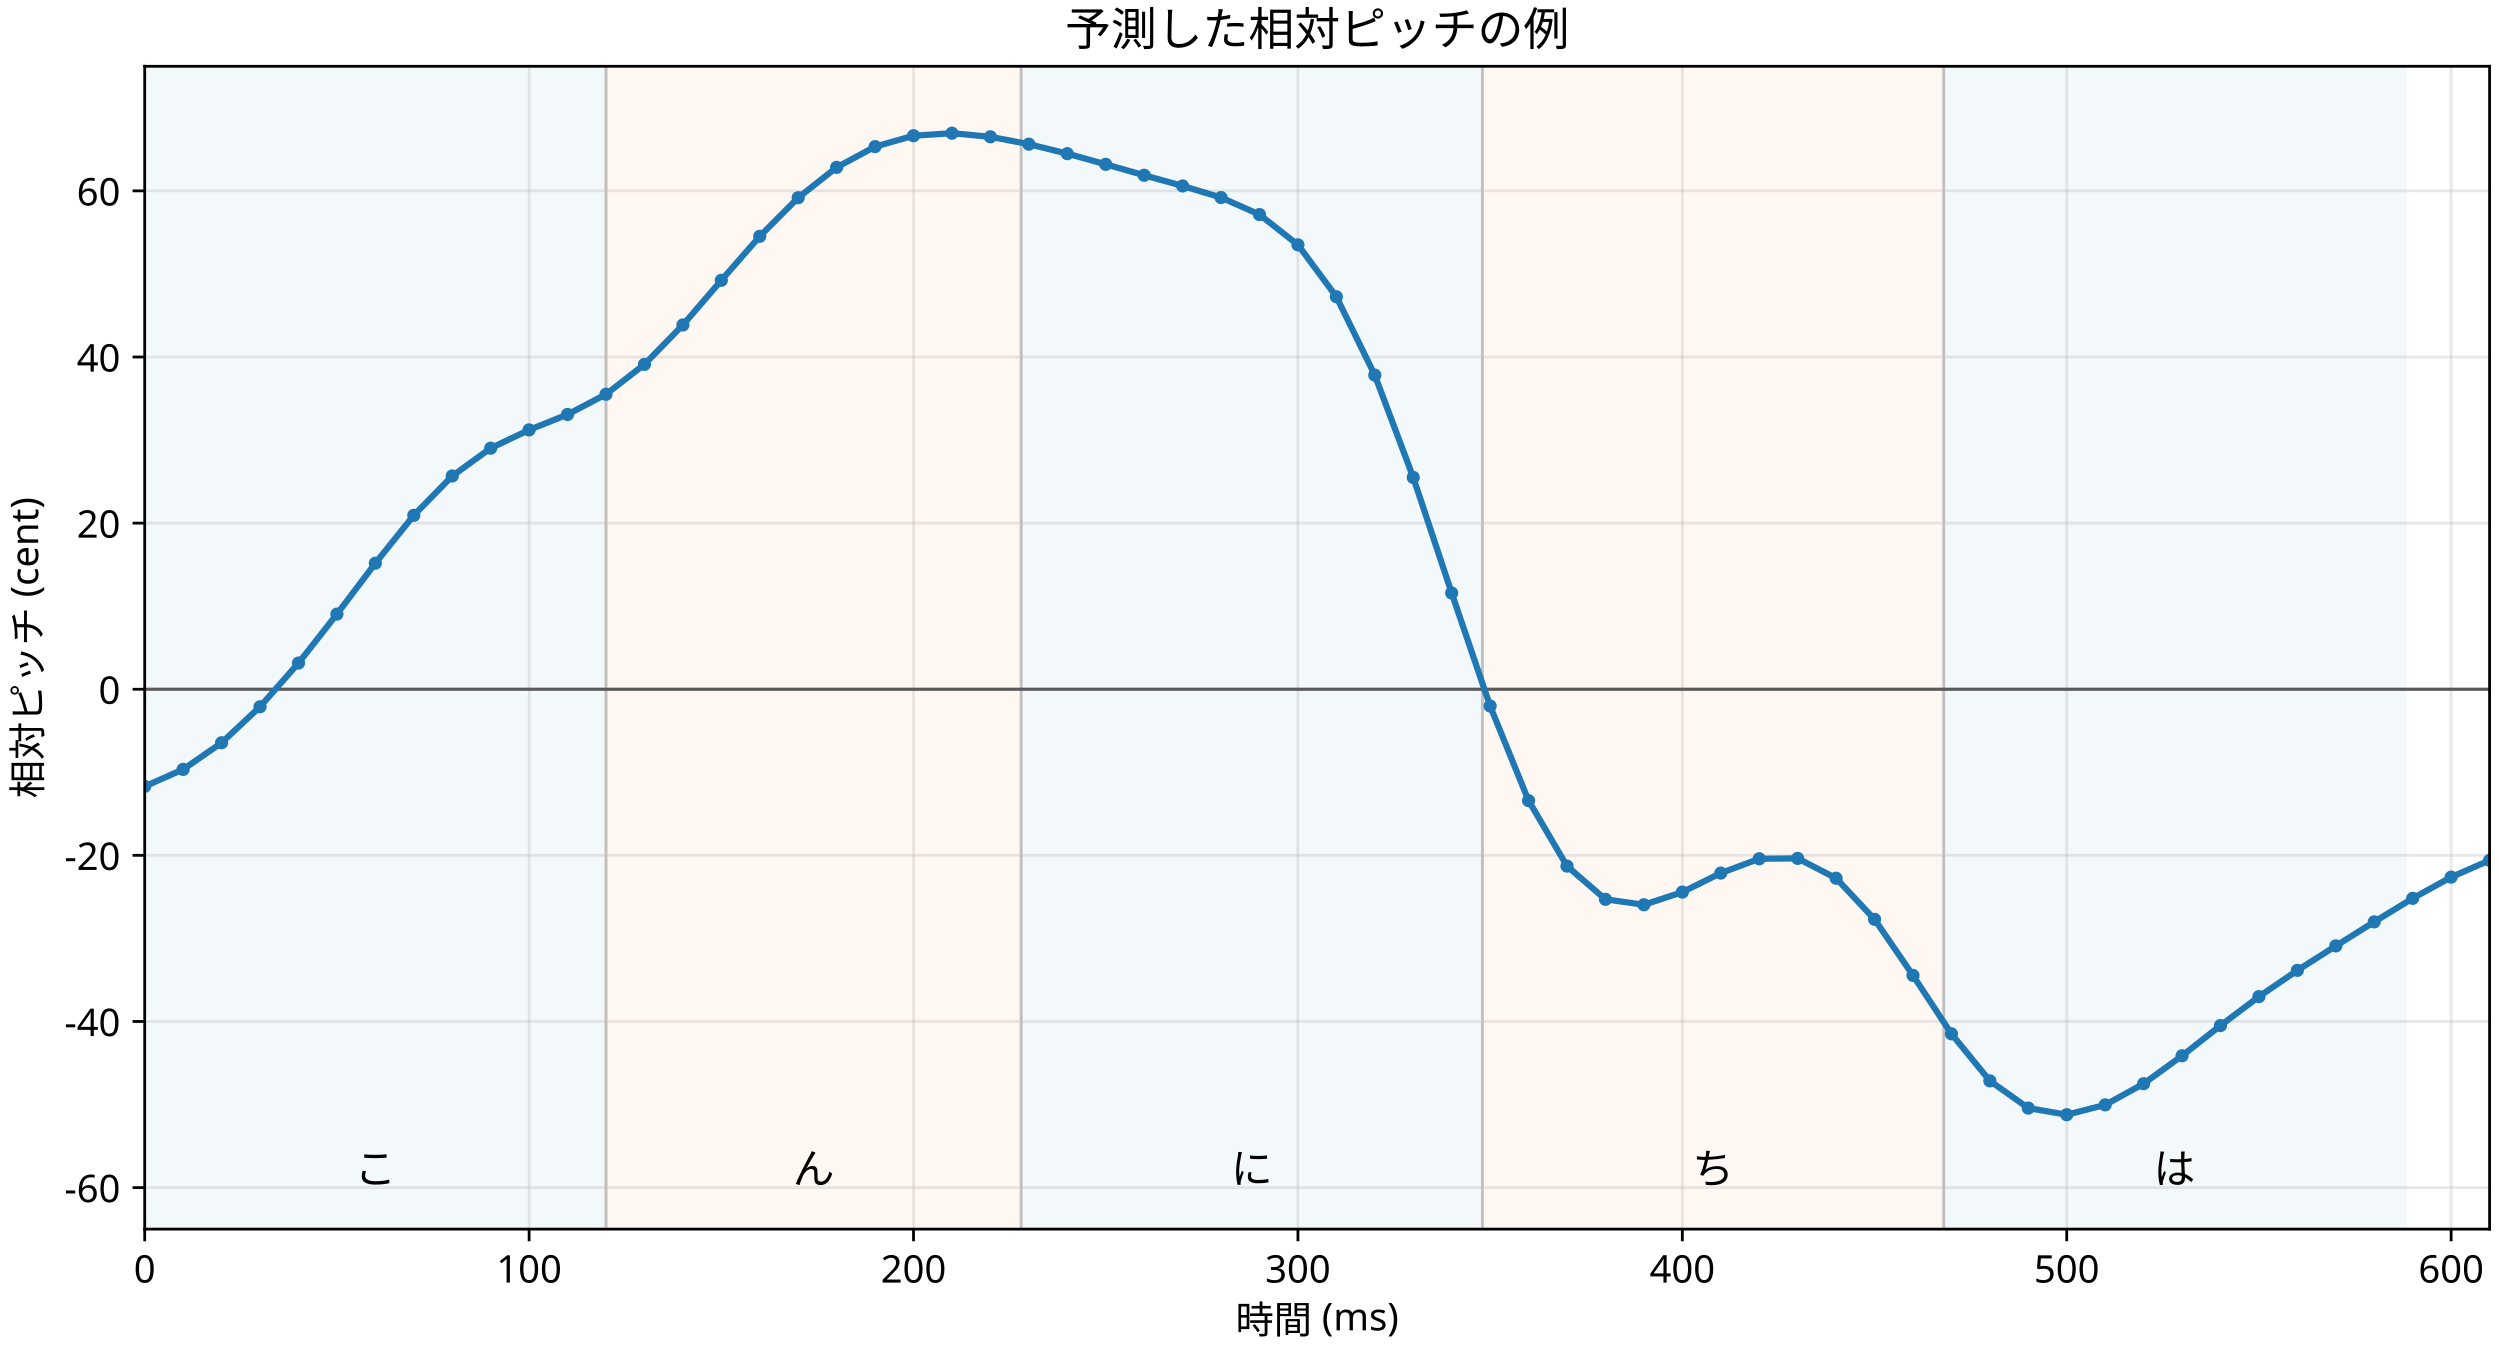
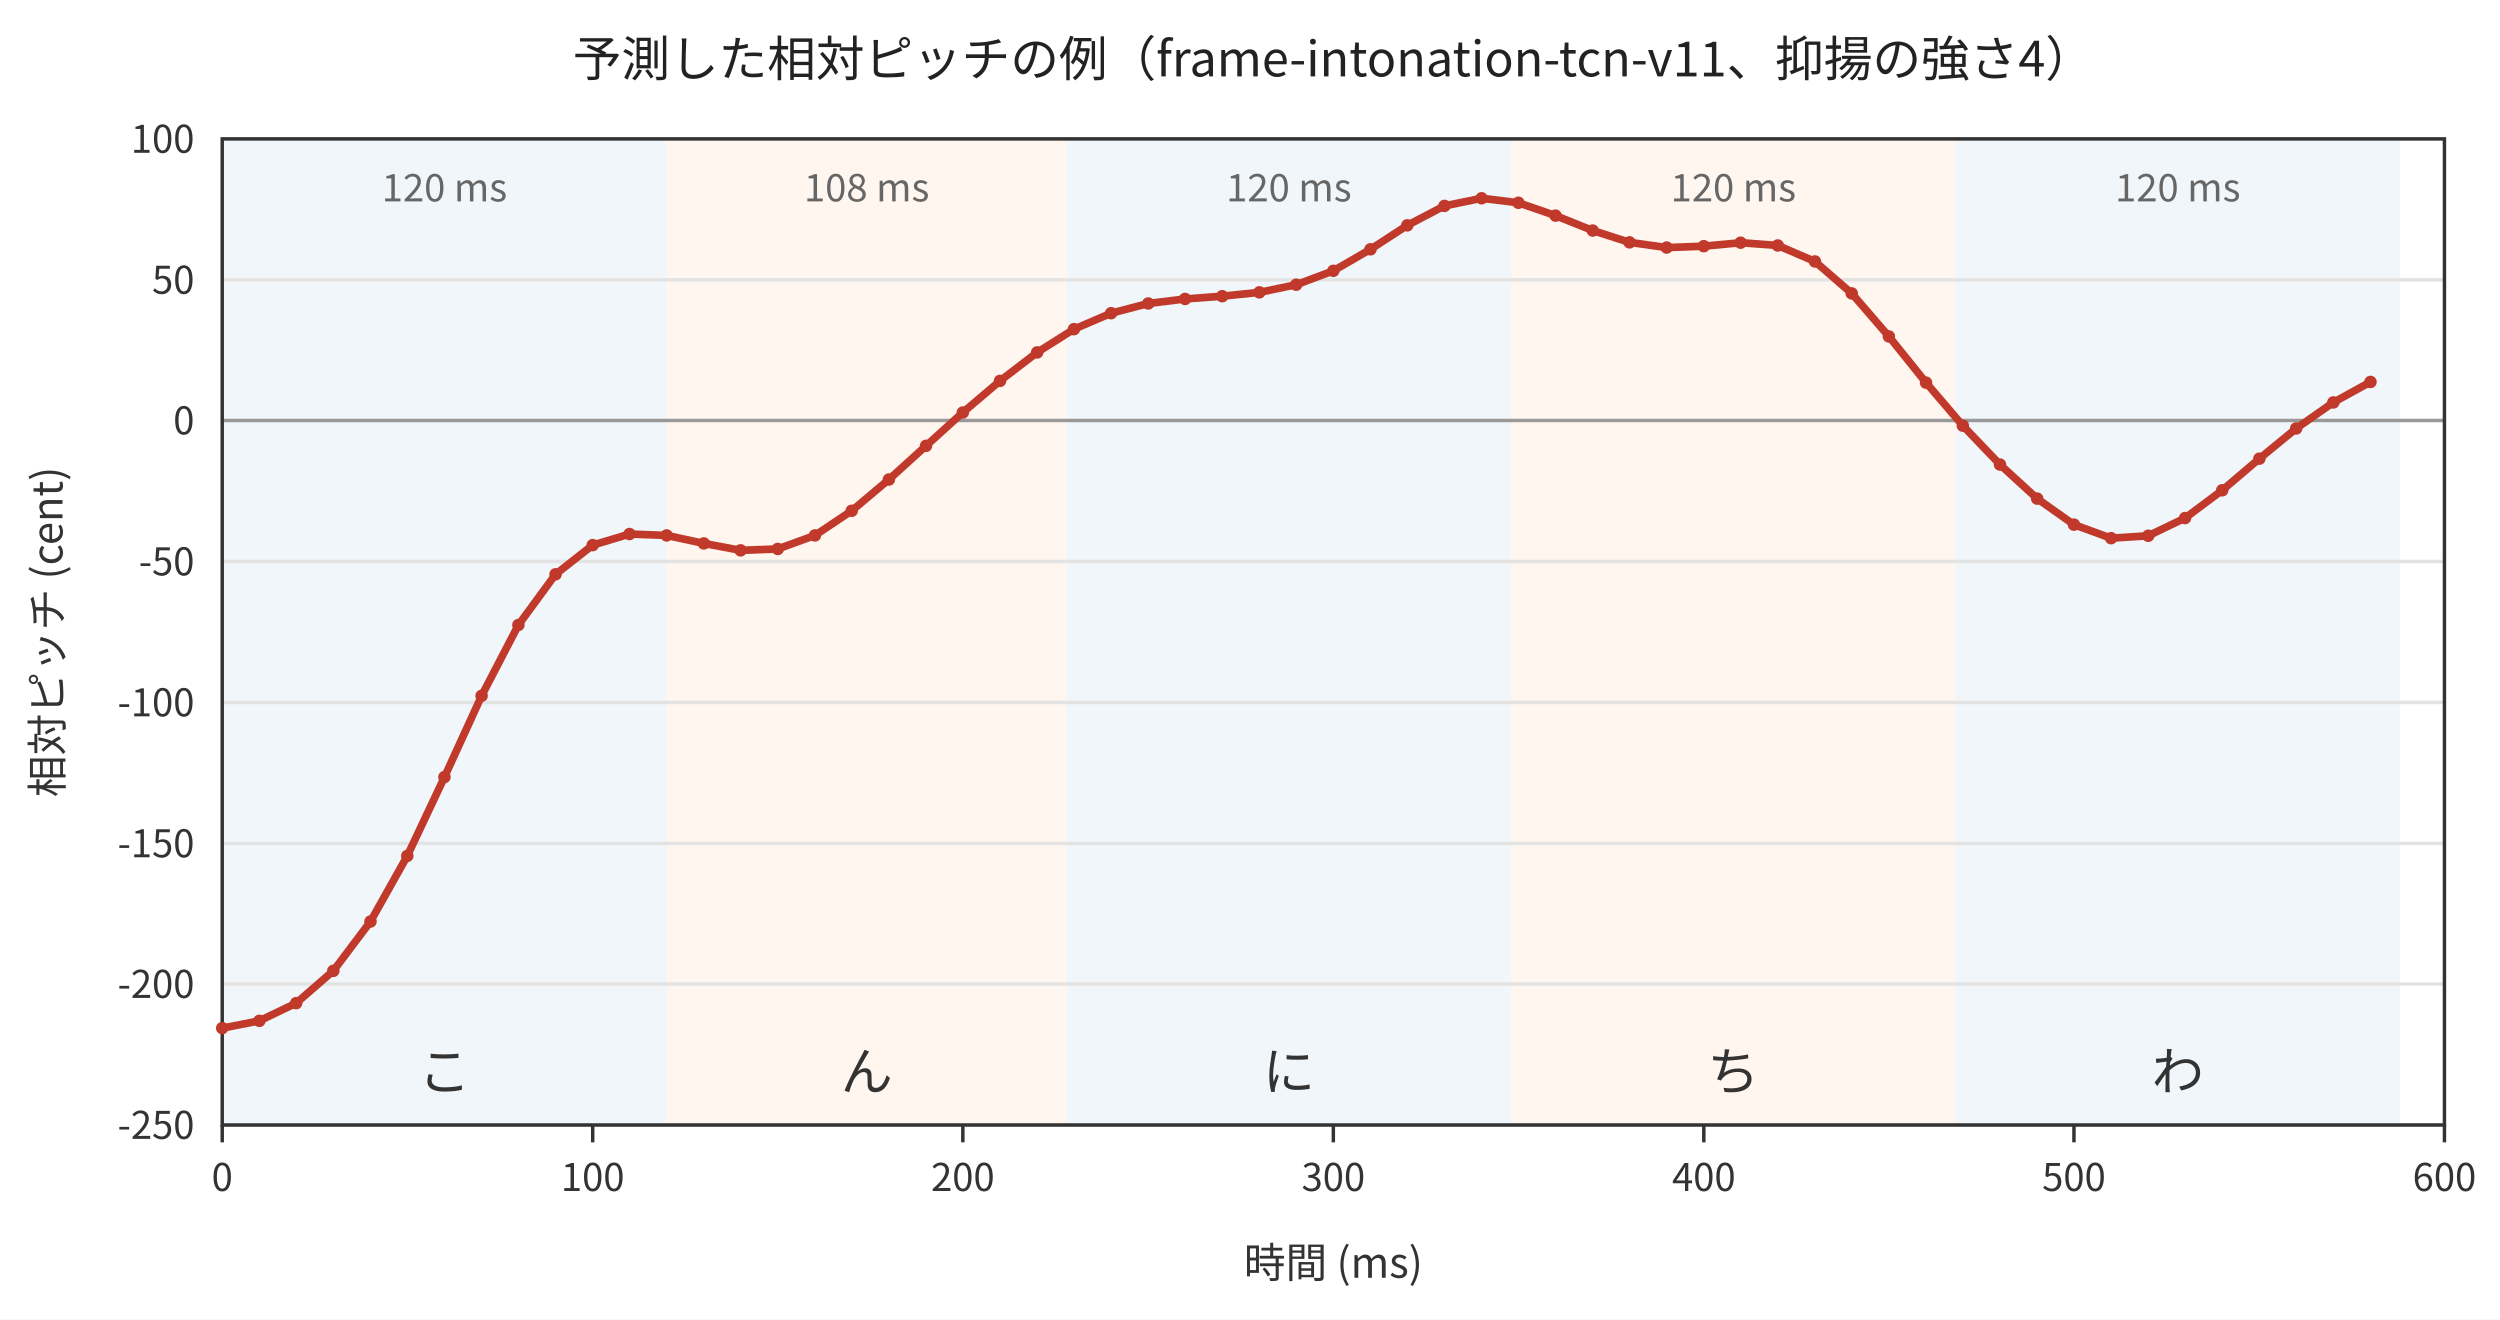
- <svg xmlns="http://www.w3.org/2000/svg" xmlns:xlink="http://www.w3.org/1999/xlink" width="720pt" height="388.8pt" viewBox="0 0 720 388.8" version="1.1">
-   <defs>
-     <style type="text/css">*{stroke-linejoin: round; stroke-linecap: butt}</style>
-   </defs>
-   <g id="figure_1">
-     <g id="patch_1">
-       <path d="M 0 388.8  L 720 388.8  L 720 0  L 0 0  z " style="fill: #ffffff" />
-     </g>
-     <g id="axes_1">
-       <g id="patch_2">
-         <path d="M 41.676 353.986  L 717 353.986  L 717 19.088  L 41.676 19.088  z " style="fill: #ffffff" />
-       </g>
-       <g id="patch_3">
-         <path d="M 41.676 353.986  L 174.526 353.986  L 174.526 19.088  L 41.676 19.088  z " clip-path="url(#p1f2b0ed742)" style="fill: #1f77b4; opacity: 0.055; stroke: #1f77b4; stroke-linejoin: miter" />
-       </g>
-       <g id="patch_4">
-         <path d="M 174.526 353.986  L 294.092 353.986  L 294.092 19.088  L 174.526 19.088  z " clip-path="url(#p1f2b0ed742)" style="fill: #ff7f0e; opacity: 0.055; stroke: #ff7f0e; stroke-linejoin: miter" />
-       </g>
-       <g id="patch_5">
-         <path d="M 294.092 353.986  L 426.942 353.986  L 426.942 19.088  L 294.092 19.088  z " clip-path="url(#p1f2b0ed742)" style="fill: #1f77b4; opacity: 0.055; stroke: #1f77b4; stroke-linejoin: miter" />
-       </g>
-       <g id="patch_6">
-         <path d="M 426.942 353.986  L 559.793 353.986  L 559.793 19.088  L 426.942 19.088  z " clip-path="url(#p1f2b0ed742)" style="fill: #ff7f0e; opacity: 0.055; stroke: #ff7f0e; stroke-linejoin: miter" />
-       </g>
-       <g id="patch_7">
-         <path d="M 559.793 353.986  L 692.644 353.986  L 692.644 19.088  L 559.793 19.088  z " clip-path="url(#p1f2b0ed742)" style="fill: #1f77b4; opacity: 0.055; stroke: #1f77b4; stroke-linejoin: miter" />
-       </g>
-       <g id="matplotlib.axis_1">
-         <g id="xtick_1">
-           <g id="line2d_1">
-             <path d="M 41.676 353.986  L 41.676 19.088  " clip-path="url(#p1f2b0ed742)" style="fill: none; stroke: #b0b0b0; stroke-opacity: 0.3; stroke-width: 0.8; stroke-linecap: square" />
-           </g>
-           <g id="line2d_2">
-             <defs>
-               <path id="mbbd03b0512" d="M 0 0  L 0 3.5  " style="stroke: #000000; stroke-width: 0.8" />
-             </defs>
-             <g>
-               <use xlink:href="#mbbd03b0512" x="41.676" y="353.986" style="stroke: #000000; stroke-width: 0.8" />
-             </g>
-           </g>
-           <g id="text_1">
-             <text style="font-size: 11px; font-family: 'Yu Gothic'; text-anchor: middle" x="41.676" y="369.392" transform="rotate(-0 41.67555 369.3921)">0</text>
-           </g>
-         </g>
-         <g id="xtick_2">
-           <g id="line2d_3">
-             <path d="M 152.384 353.986  L 152.384 19.088  " clip-path="url(#p1f2b0ed742)" style="fill: none; stroke: #b0b0b0; stroke-opacity: 0.3; stroke-width: 0.8; stroke-linecap: square" />
-           </g>
-           <g id="line2d_4">
-             <g>
-               <use xlink:href="#mbbd03b0512" x="152.384" y="353.986" style="stroke: #000000; stroke-width: 0.8" />
-             </g>
-           </g>
-           <g id="text_2">
-             <text style="font-size: 11px; font-family: 'Yu Gothic'; text-anchor: middle" x="152.384" y="369.392" transform="rotate(-0 152.3844 369.3921)">100</text>
-           </g>
-         </g>
-         <g id="xtick_3">
-           <g id="line2d_5">
-             <path d="M 263.093 353.986  L 263.093 19.088  " clip-path="url(#p1f2b0ed742)" style="fill: none; stroke: #b0b0b0; stroke-opacity: 0.3; stroke-width: 0.8; stroke-linecap: square" />
-           </g>
-           <g id="line2d_6">
-             <g>
-               <use xlink:href="#mbbd03b0512" x="263.093" y="353.986" style="stroke: #000000; stroke-width: 0.8" />
-             </g>
-           </g>
-           <g id="text_3">
-             <text style="font-size: 11px; font-family: 'Yu Gothic'; text-anchor: middle" x="263.093" y="369.392" transform="rotate(-0 263.0933 369.3921)">200</text>
-           </g>
-         </g>
-         <g id="xtick_4">
-           <g id="line2d_7">
-             <path d="M 373.802 353.986  L 373.802 19.088  " clip-path="url(#p1f2b0ed742)" style="fill: none; stroke: #b0b0b0; stroke-opacity: 0.3; stroke-width: 0.8; stroke-linecap: square" />
-           </g>
-           <g id="line2d_8">
-             <g>
-               <use xlink:href="#mbbd03b0512" x="373.802" y="353.986" style="stroke: #000000; stroke-width: 0.8" />
-             </g>
-           </g>
-           <g id="text_4">
-             <text style="font-size: 11px; font-family: 'Yu Gothic'; text-anchor: middle" x="373.802" y="369.392" transform="rotate(-0 373.8022 369.3921)">300</text>
-           </g>
-         </g>
-         <g id="xtick_5">
-           <g id="line2d_9">
-             <path d="M 484.511 353.986  L 484.511 19.088  " clip-path="url(#p1f2b0ed742)" style="fill: none; stroke: #b0b0b0; stroke-opacity: 0.3; stroke-width: 0.8; stroke-linecap: square" />
-           </g>
-           <g id="line2d_10">
-             <g>
-               <use xlink:href="#mbbd03b0512" x="484.511" y="353.986" style="stroke: #000000; stroke-width: 0.8" />
-             </g>
-           </g>
-           <g id="text_5">
-             <text style="font-size: 11px; font-family: 'Yu Gothic'; text-anchor: middle" x="484.511" y="369.392" transform="rotate(-0 484.5111 369.3921)">400</text>
-           </g>
-         </g>
-         <g id="xtick_6">
-           <g id="line2d_11">
-             <path d="M 595.22 353.986  L 595.22 19.088  " clip-path="url(#p1f2b0ed742)" style="fill: none; stroke: #b0b0b0; stroke-opacity: 0.3; stroke-width: 0.8; stroke-linecap: square" />
-           </g>
-           <g id="line2d_12">
-             <g>
-               <use xlink:href="#mbbd03b0512" x="595.22" y="353.986" style="stroke: #000000; stroke-width: 0.8" />
-             </g>
-           </g>
-           <g id="text_6">
-             <text style="font-size: 11px; font-family: 'Yu Gothic'; text-anchor: middle" x="595.22" y="369.392" transform="rotate(-0 595.22 369.3921)">500</text>
-           </g>
-         </g>
-         <g id="xtick_7">
-           <g id="line2d_13">
-             <path d="M 705.929 353.986  L 705.929 19.088  " clip-path="url(#p1f2b0ed742)" style="fill: none; stroke: #b0b0b0; stroke-opacity: 0.3; stroke-width: 0.8; stroke-linecap: square" />
-           </g>
-           <g id="line2d_14">
-             <g>
-               <use xlink:href="#mbbd03b0512" x="705.929" y="353.986" style="stroke: #000000; stroke-width: 0.8" />
-             </g>
-           </g>
-           <g id="text_7">
-             <text style="font-size: 11px; font-family: 'Yu Gothic'; text-anchor: middle" x="705.929" y="369.392" transform="rotate(-0 705.9289 369.3921)">600</text>
-           </g>
-         </g>
-         <g id="text_8">
-           <text style="font-size: 11px; font-family: 'Yu Gothic'; text-anchor: middle" x="379.338" y="384.048" transform="rotate(-0 379.3377 384.0484)">時間 (ms)</text>
-         </g>
-       </g>
-       <g id="matplotlib.axis_2">
-         <g id="ytick_1">
-           <g id="line2d_15">
-             <path d="M 41.676 342.025  L 717 342.025  " clip-path="url(#p1f2b0ed742)" style="fill: none; stroke: #b0b0b0; stroke-opacity: 0.3; stroke-width: 0.8; stroke-linecap: square" />
-           </g>
-           <g id="line2d_16">
-             <defs>
-               <path id="m7fe5243a0a" d="M 0 0  L -3.5 0  " style="stroke: #000000; stroke-width: 0.8" />
-             </defs>
-             <g>
-               <use xlink:href="#m7fe5243a0a" x="41.676" y="342.025" style="stroke: #000000; stroke-width: 0.8" />
-             </g>
-           </g>
-           <g id="text_9">
-             <text style="font-size: 11px; font-family: 'Yu Gothic'; text-anchor: end" x="34.676" y="346.228" transform="rotate(-0 34.67555 346.2283)">-60</text>
-           </g>
-         </g>
-         <g id="ytick_2">
-           <g id="line2d_17">
-             <path d="M 41.676 294.183  L 717 294.183  " clip-path="url(#p1f2b0ed742)" style="fill: none; stroke: #b0b0b0; stroke-opacity: 0.3; stroke-width: 0.8; stroke-linecap: square" />
-           </g>
-           <g id="line2d_18">
-             <g>
-               <use xlink:href="#m7fe5243a0a" x="41.676" y="294.183" style="stroke: #000000; stroke-width: 0.8" />
-             </g>
-           </g>
-           <g id="text_10">
-             <text style="font-size: 11px; font-family: 'Yu Gothic'; text-anchor: end" x="34.676" y="298.386" transform="rotate(-0 34.67555 298.3857)">-40</text>
-           </g>
-         </g>
-         <g id="ytick_3">
-           <g id="line2d_19">
-             <path d="M 41.676 246.34  L 717 246.34  " clip-path="url(#p1f2b0ed742)" style="fill: none; stroke: #b0b0b0; stroke-opacity: 0.3; stroke-width: 0.8; stroke-linecap: square" />
-           </g>
-           <g id="line2d_20">
-             <g>
-               <use xlink:href="#m7fe5243a0a" x="41.676" y="246.34" style="stroke: #000000; stroke-width: 0.8" />
-             </g>
-           </g>
-           <g id="text_11">
-             <text style="font-size: 11px; font-family: 'Yu Gothic'; text-anchor: end" x="34.676" y="250.543" transform="rotate(-0 34.67555 250.5432)">-20</text>
-           </g>
-         </g>
-         <g id="ytick_4">
-           <g id="line2d_21">
-             <path d="M 41.676 198.497  L 717 198.497  " clip-path="url(#p1f2b0ed742)" style="fill: none; stroke: #b0b0b0; stroke-opacity: 0.3; stroke-width: 0.8; stroke-linecap: square" />
-           </g>
-           <g id="line2d_22">
-             <g>
-               <use xlink:href="#m7fe5243a0a" x="41.676" y="198.497" style="stroke: #000000; stroke-width: 0.8" />
-             </g>
-           </g>
-           <g id="text_12">
-             <text style="font-size: 11px; font-family: 'Yu Gothic'; text-anchor: end" x="34.676" y="202.701" transform="rotate(-0 34.67555 202.7006)">0</text>
-           </g>
-         </g>
-         <g id="ytick_5">
-           <g id="line2d_23">
-             <path d="M 41.676 150.655  L 717 150.655  " clip-path="url(#p1f2b0ed742)" style="fill: none; stroke: #b0b0b0; stroke-opacity: 0.3; stroke-width: 0.8; stroke-linecap: square" />
-           </g>
-           <g id="line2d_24">
-             <g>
-               <use xlink:href="#m7fe5243a0a" x="41.676" y="150.655" style="stroke: #000000; stroke-width: 0.8" />
-             </g>
-           </g>
-           <g id="text_13">
-             <text style="font-size: 11px; font-family: 'Yu Gothic'; text-anchor: end" x="34.676" y="154.858" transform="rotate(-0 34.67555 154.8581)">20</text>
-           </g>
-         </g>
-         <g id="ytick_6">
-           <g id="line2d_25">
-             <path d="M 41.676 102.812  L 717 102.812  " clip-path="url(#p1f2b0ed742)" style="fill: none; stroke: #b0b0b0; stroke-opacity: 0.3; stroke-width: 0.8; stroke-linecap: square" />
-           </g>
-           <g id="line2d_26">
-             <g>
-               <use xlink:href="#m7fe5243a0a" x="41.676" y="102.812" style="stroke: #000000; stroke-width: 0.8" />
-             </g>
-           </g>
-           <g id="text_14">
-             <text style="font-size: 11px; font-family: 'Yu Gothic'; text-anchor: end" x="34.676" y="107.016" transform="rotate(-0 34.67555 107.0156)">40</text>
-           </g>
-         </g>
-         <g id="ytick_7">
-           <g id="line2d_27">
-             <path d="M 41.676 54.97  L 717 54.97  " clip-path="url(#p1f2b0ed742)" style="fill: none; stroke: #b0b0b0; stroke-opacity: 0.3; stroke-width: 0.8; stroke-linecap: square" />
-           </g>
-           <g id="line2d_28">
-             <g>
-               <use xlink:href="#m7fe5243a0a" x="41.676" y="54.97" style="stroke: #000000; stroke-width: 0.8" />
-             </g>
-           </g>
-           <g id="text_15">
-             <text style="font-size: 11px; font-family: 'Yu Gothic'; text-anchor: end" x="34.676" y="59.173" transform="rotate(-0 34.67555 59.17303)">60</text>
-           </g>
-         </g>
-         <g id="text_16">
-           <text style="font-size: 11px; font-family: 'Yu Gothic'; text-anchor: middle" x="11.905" y="186.537" transform="rotate(-90 11.90508 186.5368)">相対ピッチ (cent)</text>
-         </g>
-       </g>
-       <g id="line2d_29">
-         <path d="M 174.526 353.986  L 174.526 19.088  " clip-path="url(#p1f2b0ed742)" style="fill: none; stroke: #bfbfbf; stroke-width: 0.8; stroke-linecap: square" />
-       </g>
-       <g id="line2d_30">
-         <path d="M 294.092 353.986  L 294.092 19.088  " clip-path="url(#p1f2b0ed742)" style="fill: none; stroke: #bfbfbf; stroke-width: 0.8; stroke-linecap: square" />
-       </g>
-       <g id="line2d_31">
-         <path d="M 426.942 353.986  L 426.942 19.088  " clip-path="url(#p1f2b0ed742)" style="fill: none; stroke: #bfbfbf; stroke-width: 0.8; stroke-linecap: square" />
-       </g>
-       <g id="line2d_32">
-         <path d="M 559.793 353.986  L 559.793 19.088  " clip-path="url(#p1f2b0ed742)" style="fill: none; stroke: #bfbfbf; stroke-width: 0.8; stroke-linecap: square" />
-       </g>
-       <g id="line2d_33">
-         <path d="M 41.676 198.497  L 717 198.497  " clip-path="url(#p1f2b0ed742)" style="fill: none; stroke: #595959; stroke-width: 0.9; stroke-linecap: square" />
-       </g>
-       <g id="line2d_34">
-         <path d="M 41.676 226.477  L 52.746 221.58  L 63.817 213.912  L 74.888 203.541  L 85.959 190.961  L 97.03 176.864  L 108.101 162.206  L 119.172 148.415  L 130.243 137.082  L 141.314 129.074  L 152.384 123.804  L 163.455 119.366  L 174.526 113.544  L 185.597 104.943  L 196.668 93.591  L 207.739 80.735  L 218.81 68.06  L 229.881 56.94  L 240.952 48.198  L 252.022 42.235  L 263.093 39.08  L 274.164 38.362  L 285.235 39.4  L 296.306 41.519  L 307.377 44.254  L 318.448 47.329  L 329.519 50.48  L 340.59 53.55  L 351.66 56.888  L 362.731 61.794  L 373.802 70.513  L 384.873 85.461  L 395.944 108.044  L 407.015 137.507  L 418.086 170.793  L 429.157 203.333  L 440.228 230.581  L 451.298 249.438  L 462.369 259.006  L 473.44 260.573  L 484.511 256.924  L 495.582 251.446  L 506.653 247.324  L 517.724 247.22  L 528.795 252.931  L 539.866 264.759  L 550.936 280.916  L 562.007 297.743  L 573.078 311.288  L 584.149 319.127  L 595.22 321.037  L 606.291 318.204  L 617.362 312.101  L 628.433 304.065  L 639.504 295.356  L 650.574 287.022  L 661.645 279.462  L 672.716 272.416  L 683.787 265.492  L 694.858 258.721  L 705.929 252.607  L 717 247.772  " clip-path="url(#p1f2b0ed742)" style="fill: none; stroke: #1f77b4; stroke-width: 1.8; stroke-linecap: square" />
-         <defs>
-           <path id="m974290ef2c" d="M 0 1.4  C 0.371 1.4 0.727 1.252 0.99 0.99  C 1.252 0.727 1.4 0.371 1.4 0  C 1.4 -0.371 1.252 -0.727 0.99 -0.99  C 0.727 -1.252 0.371 -1.4 0 -1.4  C -0.371 -1.4 -0.727 -1.252 -0.99 -0.99  C -1.252 -0.727 -1.4 -0.371 -1.4 0  C -1.4 0.371 -1.252 0.727 -0.99 0.99  C -0.727 1.252 -0.371 1.4 0 1.4  z " style="stroke: #1f77b4" />
-         </defs>
-         <g clip-path="url(#p1f2b0ed742)">
-           <use xlink:href="#m974290ef2c" x="41.676" y="226.477" style="fill: #1f77b4; stroke: #1f77b4" />
-           <use xlink:href="#m974290ef2c" x="52.746" y="221.58" style="fill: #1f77b4; stroke: #1f77b4" />
-           <use xlink:href="#m974290ef2c" x="63.817" y="213.912" style="fill: #1f77b4; stroke: #1f77b4" />
-           <use xlink:href="#m974290ef2c" x="74.888" y="203.541" style="fill: #1f77b4; stroke: #1f77b4" />
-           <use xlink:href="#m974290ef2c" x="85.959" y="190.961" style="fill: #1f77b4; stroke: #1f77b4" />
-           <use xlink:href="#m974290ef2c" x="97.03" y="176.864" style="fill: #1f77b4; stroke: #1f77b4" />
-           <use xlink:href="#m974290ef2c" x="108.101" y="162.206" style="fill: #1f77b4; stroke: #1f77b4" />
-           <use xlink:href="#m974290ef2c" x="119.172" y="148.415" style="fill: #1f77b4; stroke: #1f77b4" />
-           <use xlink:href="#m974290ef2c" x="130.243" y="137.082" style="fill: #1f77b4; stroke: #1f77b4" />
-           <use xlink:href="#m974290ef2c" x="141.314" y="129.074" style="fill: #1f77b4; stroke: #1f77b4" />
-           <use xlink:href="#m974290ef2c" x="152.384" y="123.804" style="fill: #1f77b4; stroke: #1f77b4" />
-           <use xlink:href="#m974290ef2c" x="163.455" y="119.366" style="fill: #1f77b4; stroke: #1f77b4" />
-           <use xlink:href="#m974290ef2c" x="174.526" y="113.544" style="fill: #1f77b4; stroke: #1f77b4" />
-           <use xlink:href="#m974290ef2c" x="185.597" y="104.943" style="fill: #1f77b4; stroke: #1f77b4" />
-           <use xlink:href="#m974290ef2c" x="196.668" y="93.591" style="fill: #1f77b4; stroke: #1f77b4" />
-           <use xlink:href="#m974290ef2c" x="207.739" y="80.735" style="fill: #1f77b4; stroke: #1f77b4" />
-           <use xlink:href="#m974290ef2c" x="218.81" y="68.06" style="fill: #1f77b4; stroke: #1f77b4" />
-           <use xlink:href="#m974290ef2c" x="229.881" y="56.94" style="fill: #1f77b4; stroke: #1f77b4" />
-           <use xlink:href="#m974290ef2c" x="240.952" y="48.198" style="fill: #1f77b4; stroke: #1f77b4" />
-           <use xlink:href="#m974290ef2c" x="252.022" y="42.235" style="fill: #1f77b4; stroke: #1f77b4" />
-           <use xlink:href="#m974290ef2c" x="263.093" y="39.08" style="fill: #1f77b4; stroke: #1f77b4" />
-           <use xlink:href="#m974290ef2c" x="274.164" y="38.362" style="fill: #1f77b4; stroke: #1f77b4" />
-           <use xlink:href="#m974290ef2c" x="285.235" y="39.4" style="fill: #1f77b4; stroke: #1f77b4" />
-           <use xlink:href="#m974290ef2c" x="296.306" y="41.519" style="fill: #1f77b4; stroke: #1f77b4" />
-           <use xlink:href="#m974290ef2c" x="307.377" y="44.254" style="fill: #1f77b4; stroke: #1f77b4" />
-           <use xlink:href="#m974290ef2c" x="318.448" y="47.329" style="fill: #1f77b4; stroke: #1f77b4" />
-           <use xlink:href="#m974290ef2c" x="329.519" y="50.48" style="fill: #1f77b4; stroke: #1f77b4" />
-           <use xlink:href="#m974290ef2c" x="340.59" y="53.55" style="fill: #1f77b4; stroke: #1f77b4" />
-           <use xlink:href="#m974290ef2c" x="351.66" y="56.888" style="fill: #1f77b4; stroke: #1f77b4" />
-           <use xlink:href="#m974290ef2c" x="362.731" y="61.794" style="fill: #1f77b4; stroke: #1f77b4" />
-           <use xlink:href="#m974290ef2c" x="373.802" y="70.513" style="fill: #1f77b4; stroke: #1f77b4" />
-           <use xlink:href="#m974290ef2c" x="384.873" y="85.461" style="fill: #1f77b4; stroke: #1f77b4" />
-           <use xlink:href="#m974290ef2c" x="395.944" y="108.044" style="fill: #1f77b4; stroke: #1f77b4" />
-           <use xlink:href="#m974290ef2c" x="407.015" y="137.507" style="fill: #1f77b4; stroke: #1f77b4" />
-           <use xlink:href="#m974290ef2c" x="418.086" y="170.793" style="fill: #1f77b4; stroke: #1f77b4" />
-           <use xlink:href="#m974290ef2c" x="429.157" y="203.333" style="fill: #1f77b4; stroke: #1f77b4" />
-           <use xlink:href="#m974290ef2c" x="440.228" y="230.581" style="fill: #1f77b4; stroke: #1f77b4" />
-           <use xlink:href="#m974290ef2c" x="451.298" y="249.438" style="fill: #1f77b4; stroke: #1f77b4" />
-           <use xlink:href="#m974290ef2c" x="462.369" y="259.006" style="fill: #1f77b4; stroke: #1f77b4" />
-           <use xlink:href="#m974290ef2c" x="473.44" y="260.573" style="fill: #1f77b4; stroke: #1f77b4" />
-           <use xlink:href="#m974290ef2c" x="484.511" y="256.924" style="fill: #1f77b4; stroke: #1f77b4" />
-           <use xlink:href="#m974290ef2c" x="495.582" y="251.446" style="fill: #1f77b4; stroke: #1f77b4" />
-           <use xlink:href="#m974290ef2c" x="506.653" y="247.324" style="fill: #1f77b4; stroke: #1f77b4" />
-           <use xlink:href="#m974290ef2c" x="517.724" y="247.22" style="fill: #1f77b4; stroke: #1f77b4" />
-           <use xlink:href="#m974290ef2c" x="528.795" y="252.931" style="fill: #1f77b4; stroke: #1f77b4" />
-           <use xlink:href="#m974290ef2c" x="539.866" y="264.759" style="fill: #1f77b4; stroke: #1f77b4" />
-           <use xlink:href="#m974290ef2c" x="550.936" y="280.916" style="fill: #1f77b4; stroke: #1f77b4" />
-           <use xlink:href="#m974290ef2c" x="562.007" y="297.743" style="fill: #1f77b4; stroke: #1f77b4" />
-           <use xlink:href="#m974290ef2c" x="573.078" y="311.288" style="fill: #1f77b4; stroke: #1f77b4" />
-           <use xlink:href="#m974290ef2c" x="584.149" y="319.127" style="fill: #1f77b4; stroke: #1f77b4" />
-           <use xlink:href="#m974290ef2c" x="595.22" y="321.037" style="fill: #1f77b4; stroke: #1f77b4" />
-           <use xlink:href="#m974290ef2c" x="606.291" y="318.204" style="fill: #1f77b4; stroke: #1f77b4" />
-           <use xlink:href="#m974290ef2c" x="617.362" y="312.101" style="fill: #1f77b4; stroke: #1f77b4" />
-           <use xlink:href="#m974290ef2c" x="628.433" y="304.065" style="fill: #1f77b4; stroke: #1f77b4" />
-           <use xlink:href="#m974290ef2c" x="639.504" y="295.356" style="fill: #1f77b4; stroke: #1f77b4" />
-           <use xlink:href="#m974290ef2c" x="650.574" y="287.022" style="fill: #1f77b4; stroke: #1f77b4" />
-           <use xlink:href="#m974290ef2c" x="661.645" y="279.462" style="fill: #1f77b4; stroke: #1f77b4" />
-           <use xlink:href="#m974290ef2c" x="672.716" y="272.416" style="fill: #1f77b4; stroke: #1f77b4" />
-           <use xlink:href="#m974290ef2c" x="683.787" y="265.492" style="fill: #1f77b4; stroke: #1f77b4" />
-           <use xlink:href="#m974290ef2c" x="694.858" y="258.721" style="fill: #1f77b4; stroke: #1f77b4" />
-           <use xlink:href="#m974290ef2c" x="705.929" y="252.607" style="fill: #1f77b4; stroke: #1f77b4" />
-           <use xlink:href="#m974290ef2c" x="717" y="247.772" style="fill: #1f77b4; stroke: #1f77b4" />
-         </g>
-       </g>
-       <g id="patch_8">
-         <path d="M 41.676 353.986  L 41.676 19.088  " style="fill: none; stroke: #000000; stroke-width: 0.8; stroke-linejoin: miter; stroke-linecap: square" />
-       </g>
-       <g id="patch_9">
-         <path d="M 717 353.986  L 717 19.088  " style="fill: none; stroke: #000000; stroke-width: 0.8; stroke-linejoin: miter; stroke-linecap: square" />
-       </g>
-       <g id="patch_10">
-         <path d="M 41.676 353.986  L 717 353.986  " style="fill: none; stroke: #000000; stroke-width: 0.8; stroke-linejoin: miter; stroke-linecap: square" />
-       </g>
-       <g id="patch_11">
-         <path d="M 41.676 19.088  L 717 19.088  " style="fill: none; stroke: #000000; stroke-width: 0.8; stroke-linejoin: miter; stroke-linecap: square" />
-       </g>
-       <g id="text_17">
-         <text style="font-size: 12px; font-family: 'Yu Gothic'; text-anchor: middle" x="108.101" y="340.871" transform="rotate(-0 108.1009 340.8708)">こ</text>
-       </g>
-       <g id="text_18">
-         <text style="font-size: 12px; font-family: 'Yu Gothic'; text-anchor: middle" x="234.309" y="340.871" transform="rotate(-0 234.309 340.8708)">ん</text>
-       </g>
-       <g id="text_19">
-         <text style="font-size: 12px; font-family: 'Yu Gothic'; text-anchor: middle" x="360.517" y="340.871" transform="rotate(-0 360.5171 340.8708)">に</text>
-       </g>
-       <g id="text_20">
-         <text style="font-size: 12px; font-family: 'Yu Gothic'; text-anchor: middle" x="493.368" y="340.871" transform="rotate(-0 493.3678 340.8708)">ち</text>
-       </g>
-       <g id="text_21">
-         <text style="font-size: 12px; font-family: 'Yu Gothic'; text-anchor: middle" x="626.218" y="340.871" transform="rotate(-0 626.2185 340.8708)">は</text>
-       </g>
-       <g id="text_22">
-         <text style="font-size: 13.2px; font-family: 'Yu Gothic'; text-anchor: middle" x="379.338" y="13.088" transform="rotate(-0 379.3377 13.08793)">予測した相対ピッチの例</text>
-       </g>
-     </g>
-   </g>
-   <defs>
-     <clipPath id="p1f2b0ed742">
-       <rect x="41.676" y="19.088" width="675.324" height="334.898" />
-     </clipPath>
-   </defs>
+ <svg xmlns="http://www.w3.org/2000/svg" width="720" height="380" viewBox="0 0 720 380">
+   <rect width="720" height="380" fill="#ffffff" />
+   <rect x="64.0" y="40" width="128.0" height="284" fill="#1f77b4" opacity="0.07" />
+   <text x="128.0" y="314" font-size="15" text-anchor="middle" fill="#333" font-family="'Yu Gothic', 'Hiragino Sans', 'Noto Sans CJK JP', sans-serif">こ</text>
+   <text x="128.0" y="58" font-size="11" text-anchor="middle" fill="#666" font-family="'Yu Gothic', 'Hiragino Sans', 'Noto Sans CJK JP', sans-serif">120 ms</text>
+   <rect x="192.0" y="40" width="115.2" height="284" fill="#ff7f0e" opacity="0.07" />
+   <text x="249.6" y="314" font-size="15" text-anchor="middle" fill="#333" font-family="'Yu Gothic', 'Hiragino Sans', 'Noto Sans CJK JP', sans-serif">ん</text>
+   <text x="249.6" y="58" font-size="11" text-anchor="middle" fill="#666" font-family="'Yu Gothic', 'Hiragino Sans', 'Noto Sans CJK JP', sans-serif">108 ms</text>
+   <rect x="307.2" y="40" width="128.0" height="284" fill="#1f77b4" opacity="0.07" />
+   <text x="371.2" y="314" font-size="15" text-anchor="middle" fill="#333" font-family="'Yu Gothic', 'Hiragino Sans', 'Noto Sans CJK JP', sans-serif">に</text>
+   <text x="371.2" y="58" font-size="11" text-anchor="middle" fill="#666" font-family="'Yu Gothic', 'Hiragino Sans', 'Noto Sans CJK JP', sans-serif">120 ms</text>
+   <rect x="435.2" y="40" width="128.0" height="284" fill="#ff7f0e" opacity="0.07" />
+   <text x="499.2" y="314" font-size="15" text-anchor="middle" fill="#333" font-family="'Yu Gothic', 'Hiragino Sans', 'Noto Sans CJK JP', sans-serif">ち</text>
+   <text x="499.2" y="58" font-size="11" text-anchor="middle" fill="#666" font-family="'Yu Gothic', 'Hiragino Sans', 'Noto Sans CJK JP', sans-serif">120 ms</text>
+   <rect x="563.2" y="40" width="128.0" height="284" fill="#1f77b4" opacity="0.07" />
+   <text x="627.2" y="314" font-size="15" text-anchor="middle" fill="#333" font-family="'Yu Gothic', 'Hiragino Sans', 'Noto Sans CJK JP', sans-serif">わ</text>
+   <text x="627.2" y="58" font-size="11" text-anchor="middle" fill="#666" font-family="'Yu Gothic', 'Hiragino Sans', 'Noto Sans CJK JP', sans-serif">120 ms</text>
+   <line x1="64" y1="324.0" x2="704" y2="324.0" stroke="#e3e3e3" stroke-width="1" />
+   <text x="56" y="328.0" font-size="11" text-anchor="end" fill="#333" font-family="'Yu Gothic', 'Hiragino Sans', 'Noto Sans CJK JP', sans-serif">-250</text>
+   <line x1="64" y1="283.4" x2="704" y2="283.4" stroke="#e3e3e3" stroke-width="1" />
+   <text x="56" y="287.4" font-size="11" text-anchor="end" fill="#333" font-family="'Yu Gothic', 'Hiragino Sans', 'Noto Sans CJK JP', sans-serif">-200</text>
+   <line x1="64" y1="242.9" x2="704" y2="242.9" stroke="#e3e3e3" stroke-width="1" />
+   <text x="56" y="246.9" font-size="11" text-anchor="end" fill="#333" font-family="'Yu Gothic', 'Hiragino Sans', 'Noto Sans CJK JP', sans-serif">-150</text>
+   <line x1="64" y1="202.3" x2="704" y2="202.3" stroke="#e3e3e3" stroke-width="1" />
+   <text x="56" y="206.3" font-size="11" text-anchor="end" fill="#333" font-family="'Yu Gothic', 'Hiragino Sans', 'Noto Sans CJK JP', sans-serif">-100</text>
+   <line x1="64" y1="161.7" x2="704" y2="161.7" stroke="#e3e3e3" stroke-width="1" />
+   <text x="56" y="165.7" font-size="11" text-anchor="end" fill="#333" font-family="'Yu Gothic', 'Hiragino Sans', 'Noto Sans CJK JP', sans-serif">-50</text>
+   <line x1="64" y1="121.1" x2="704" y2="121.1" stroke="#999" stroke-width="1" />
+   <text x="56" y="125.1" font-size="11" text-anchor="end" fill="#333" font-family="'Yu Gothic', 'Hiragino Sans', 'Noto Sans CJK JP', sans-serif">0</text>
+   <line x1="64" y1="80.6" x2="704" y2="80.6" stroke="#e3e3e3" stroke-width="1" />
+   <text x="56" y="84.6" font-size="11" text-anchor="end" fill="#333" font-family="'Yu Gothic', 'Hiragino Sans', 'Noto Sans CJK JP', sans-serif">50</text>
+   <line x1="64" y1="40.0" x2="704" y2="40.0" stroke="#e3e3e3" stroke-width="1" />
+   <text x="56" y="44.0" font-size="11" text-anchor="end" fill="#333" font-family="'Yu Gothic', 'Hiragino Sans', 'Noto Sans CJK JP', sans-serif">100</text>
+   <line x1="64.0" y1="324" x2="64.0" y2="329" stroke="#333" />
+   <text x="64.0" y="343" font-size="11" text-anchor="middle" fill="#333" font-family="'Yu Gothic', 'Hiragino Sans', 'Noto Sans CJK JP', sans-serif">0</text>
+   <line x1="170.7" y1="324" x2="170.7" y2="329" stroke="#333" />
+   <text x="170.7" y="343" font-size="11" text-anchor="middle" fill="#333" font-family="'Yu Gothic', 'Hiragino Sans', 'Noto Sans CJK JP', sans-serif">100</text>
+   <line x1="277.3" y1="324" x2="277.3" y2="329" stroke="#333" />
+   <text x="277.3" y="343" font-size="11" text-anchor="middle" fill="#333" font-family="'Yu Gothic', 'Hiragino Sans', 'Noto Sans CJK JP', sans-serif">200</text>
+   <line x1="384.0" y1="324" x2="384.0" y2="329" stroke="#333" />
+   <text x="384.0" y="343" font-size="11" text-anchor="middle" fill="#333" font-family="'Yu Gothic', 'Hiragino Sans', 'Noto Sans CJK JP', sans-serif">300</text>
+   <line x1="490.7" y1="324" x2="490.7" y2="329" stroke="#333" />
+   <text x="490.7" y="343" font-size="11" text-anchor="middle" fill="#333" font-family="'Yu Gothic', 'Hiragino Sans', 'Noto Sans CJK JP', sans-serif">400</text>
+   <line x1="597.3" y1="324" x2="597.3" y2="329" stroke="#333" />
+   <text x="597.3" y="343" font-size="11" text-anchor="middle" fill="#333" font-family="'Yu Gothic', 'Hiragino Sans', 'Noto Sans CJK JP', sans-serif">500</text>
+   <line x1="704.0" y1="324" x2="704.0" y2="329" stroke="#333" />
+   <text x="704.0" y="343" font-size="11" text-anchor="middle" fill="#333" font-family="'Yu Gothic', 'Hiragino Sans', 'Noto Sans CJK JP', sans-serif">600</text>
+   <rect x="64" y="40" width="640" height="284" fill="none" stroke="#333" />
+   <polyline points="64.0,296.1 74.7,294.0 85.3,288.9 96.0,279.6 106.7,265.4 117.3,246.5 128.0,223.8 138.7,200.4 149.3,180.0 160.0,165.4 170.7,157.0 181.3,153.8 192.0,154.2 202.7,156.5 213.3,158.5 224.0,158.1 234.7,154.2 245.3,147.1 256.0,138.1 266.7,128.4 277.3,118.8 288.0,109.7 298.7,101.5 309.3,94.8 320.0,90.2 330.7,87.4 341.3,86.1 352.0,85.3 362.7,84.2 373.3,82.0 384.0,78.0 394.7,71.8 405.3,64.9 416.0,59.3 426.7,57.1 437.3,58.4 448.0,62.1 458.7,66.4 469.3,69.8 480.0,71.3 490.7,70.9 501.3,69.9 512.0,70.7 522.7,75.3 533.3,84.5 544.0,96.9 554.7,110.2 565.3,122.6 576.0,133.8 586.7,143.6 597.3,151.1 608.0,155.0 618.7,154.3 629.3,149.2 640.0,141.2 650.7,132.1 661.3,123.4 672.0,115.9 682.7,110.0" fill="none" stroke="#c0392b" stroke-width="2.2" stroke-linejoin="round" />
+   <circle cx="64.0" cy="296.1" r="1.8" fill="#c0392b" />
+   <circle cx="74.7" cy="294.0" r="1.8" fill="#c0392b" />
+   <circle cx="85.3" cy="288.9" r="1.8" fill="#c0392b" />
+   <circle cx="96.0" cy="279.6" r="1.8" fill="#c0392b" />
+   <circle cx="106.7" cy="265.4" r="1.8" fill="#c0392b" />
+   <circle cx="117.3" cy="246.5" r="1.8" fill="#c0392b" />
+   <circle cx="128.0" cy="223.8" r="1.8" fill="#c0392b" />
+   <circle cx="138.7" cy="200.4" r="1.8" fill="#c0392b" />
+   <circle cx="149.3" cy="180.0" r="1.8" fill="#c0392b" />
+   <circle cx="160.0" cy="165.4" r="1.8" fill="#c0392b" />
+   <circle cx="170.7" cy="157.0" r="1.8" fill="#c0392b" />
+   <circle cx="181.3" cy="153.8" r="1.8" fill="#c0392b" />
+   <circle cx="192.0" cy="154.2" r="1.8" fill="#c0392b" />
+   <circle cx="202.7" cy="156.5" r="1.8" fill="#c0392b" />
+   <circle cx="213.3" cy="158.5" r="1.8" fill="#c0392b" />
+   <circle cx="224.0" cy="158.1" r="1.8" fill="#c0392b" />
+   <circle cx="234.7" cy="154.2" r="1.8" fill="#c0392b" />
+   <circle cx="245.3" cy="147.1" r="1.8" fill="#c0392b" />
+   <circle cx="256.0" cy="138.1" r="1.8" fill="#c0392b" />
+   <circle cx="266.7" cy="128.4" r="1.8" fill="#c0392b" />
+   <circle cx="277.3" cy="118.8" r="1.8" fill="#c0392b" />
+   <circle cx="288.0" cy="109.7" r="1.8" fill="#c0392b" />
+   <circle cx="298.7" cy="101.5" r="1.8" fill="#c0392b" />
+   <circle cx="309.3" cy="94.8" r="1.8" fill="#c0392b" />
+   <circle cx="320.0" cy="90.2" r="1.8" fill="#c0392b" />
+   <circle cx="330.7" cy="87.4" r="1.8" fill="#c0392b" />
+   <circle cx="341.3" cy="86.1" r="1.8" fill="#c0392b" />
+   <circle cx="352.0" cy="85.3" r="1.8" fill="#c0392b" />
+   <circle cx="362.7" cy="84.2" r="1.8" fill="#c0392b" />
+   <circle cx="373.3" cy="82.0" r="1.8" fill="#c0392b" />
+   <circle cx="384.0" cy="78.0" r="1.8" fill="#c0392b" />
+   <circle cx="394.7" cy="71.8" r="1.8" fill="#c0392b" />
+   <circle cx="405.3" cy="64.9" r="1.8" fill="#c0392b" />
+   <circle cx="416.0" cy="59.3" r="1.8" fill="#c0392b" />
+   <circle cx="426.7" cy="57.1" r="1.8" fill="#c0392b" />
+   <circle cx="437.3" cy="58.4" r="1.8" fill="#c0392b" />
+   <circle cx="448.0" cy="62.1" r="1.8" fill="#c0392b" />
+   <circle cx="458.7" cy="66.4" r="1.8" fill="#c0392b" />
+   <circle cx="469.3" cy="69.8" r="1.8" fill="#c0392b" />
+   <circle cx="480.0" cy="71.3" r="1.8" fill="#c0392b" />
+   <circle cx="490.7" cy="70.9" r="1.8" fill="#c0392b" />
+   <circle cx="501.3" cy="69.9" r="1.8" fill="#c0392b" />
+   <circle cx="512.0" cy="70.7" r="1.8" fill="#c0392b" />
+   <circle cx="522.7" cy="75.3" r="1.8" fill="#c0392b" />
+   <circle cx="533.3" cy="84.5" r="1.8" fill="#c0392b" />
+   <circle cx="544.0" cy="96.9" r="1.8" fill="#c0392b" />
+   <circle cx="554.7" cy="110.2" r="1.8" fill="#c0392b" />
+   <circle cx="565.3" cy="122.6" r="1.8" fill="#c0392b" />
+   <circle cx="576.0" cy="133.8" r="1.8" fill="#c0392b" />
+   <circle cx="586.7" cy="143.6" r="1.8" fill="#c0392b" />
+   <circle cx="597.3" cy="151.1" r="1.8" fill="#c0392b" />
+   <circle cx="608.0" cy="155.0" r="1.8" fill="#c0392b" />
+   <circle cx="618.7" cy="154.3" r="1.8" fill="#c0392b" />
+   <circle cx="629.3" cy="149.2" r="1.8" fill="#c0392b" />
+   <circle cx="640.0" cy="141.2" r="1.8" fill="#c0392b" />
+   <circle cx="650.7" cy="132.1" r="1.8" fill="#c0392b" />
+   <circle cx="661.3" cy="123.4" r="1.8" fill="#c0392b" />
+   <circle cx="672.0" cy="115.9" r="1.8" fill="#c0392b" />
+   <circle cx="682.7" cy="110.0" r="1.8" fill="#c0392b" />
+   <text x="384.0" y="22" font-size="14" text-anchor="middle" fill="#222" font-family="'Yu Gothic', 'Hiragino Sans', 'Noto Sans CJK JP', sans-serif">予測した相対ピッチの例（frame-intonation-tcn-v11、抑揚の強さ4）</text>
+   <text x="384.0" y="368" font-size="12" text-anchor="middle" fill="#333" font-family="'Yu Gothic', 'Hiragino Sans', 'Noto Sans CJK JP', sans-serif">時間 (ms)</text>
+   <text x="18" y="182.0" font-size="12" text-anchor="middle" fill="#333" transform="rotate(-90 18 182.0)" font-family="'Yu Gothic', 'Hiragino Sans', 'Noto Sans CJK JP', sans-serif">相対ピッチ (cent)</text>
</svg>
